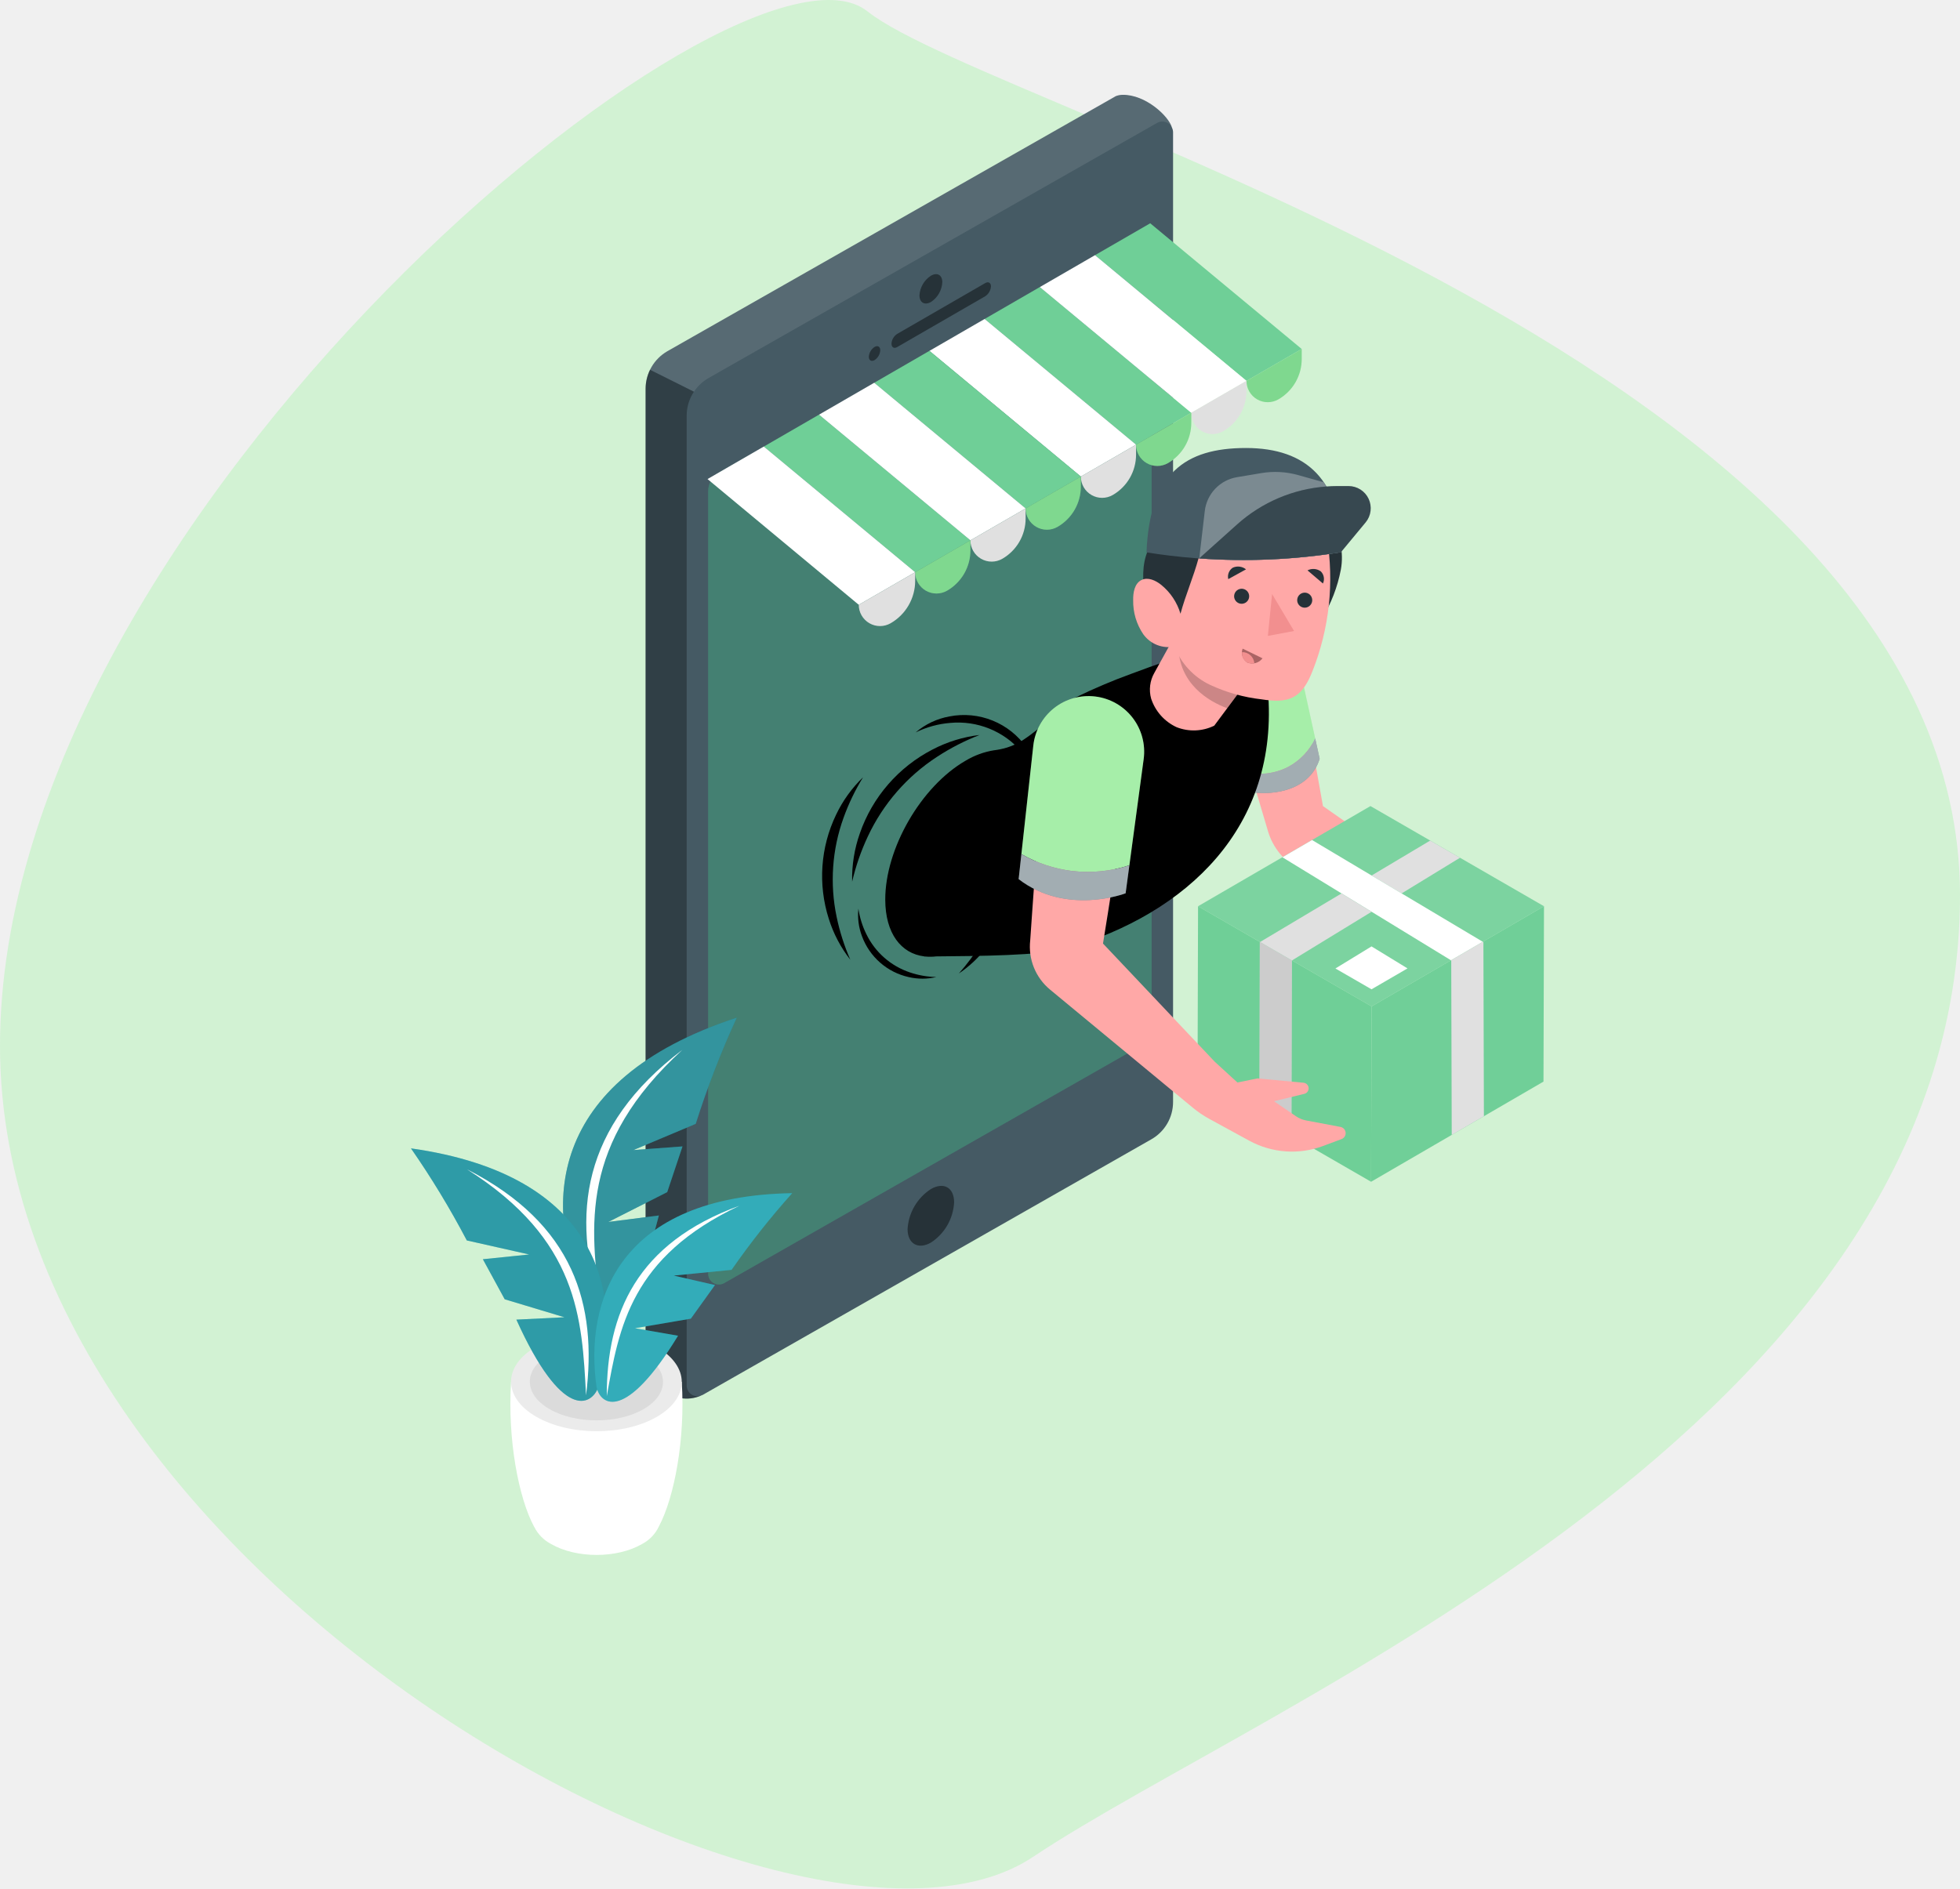
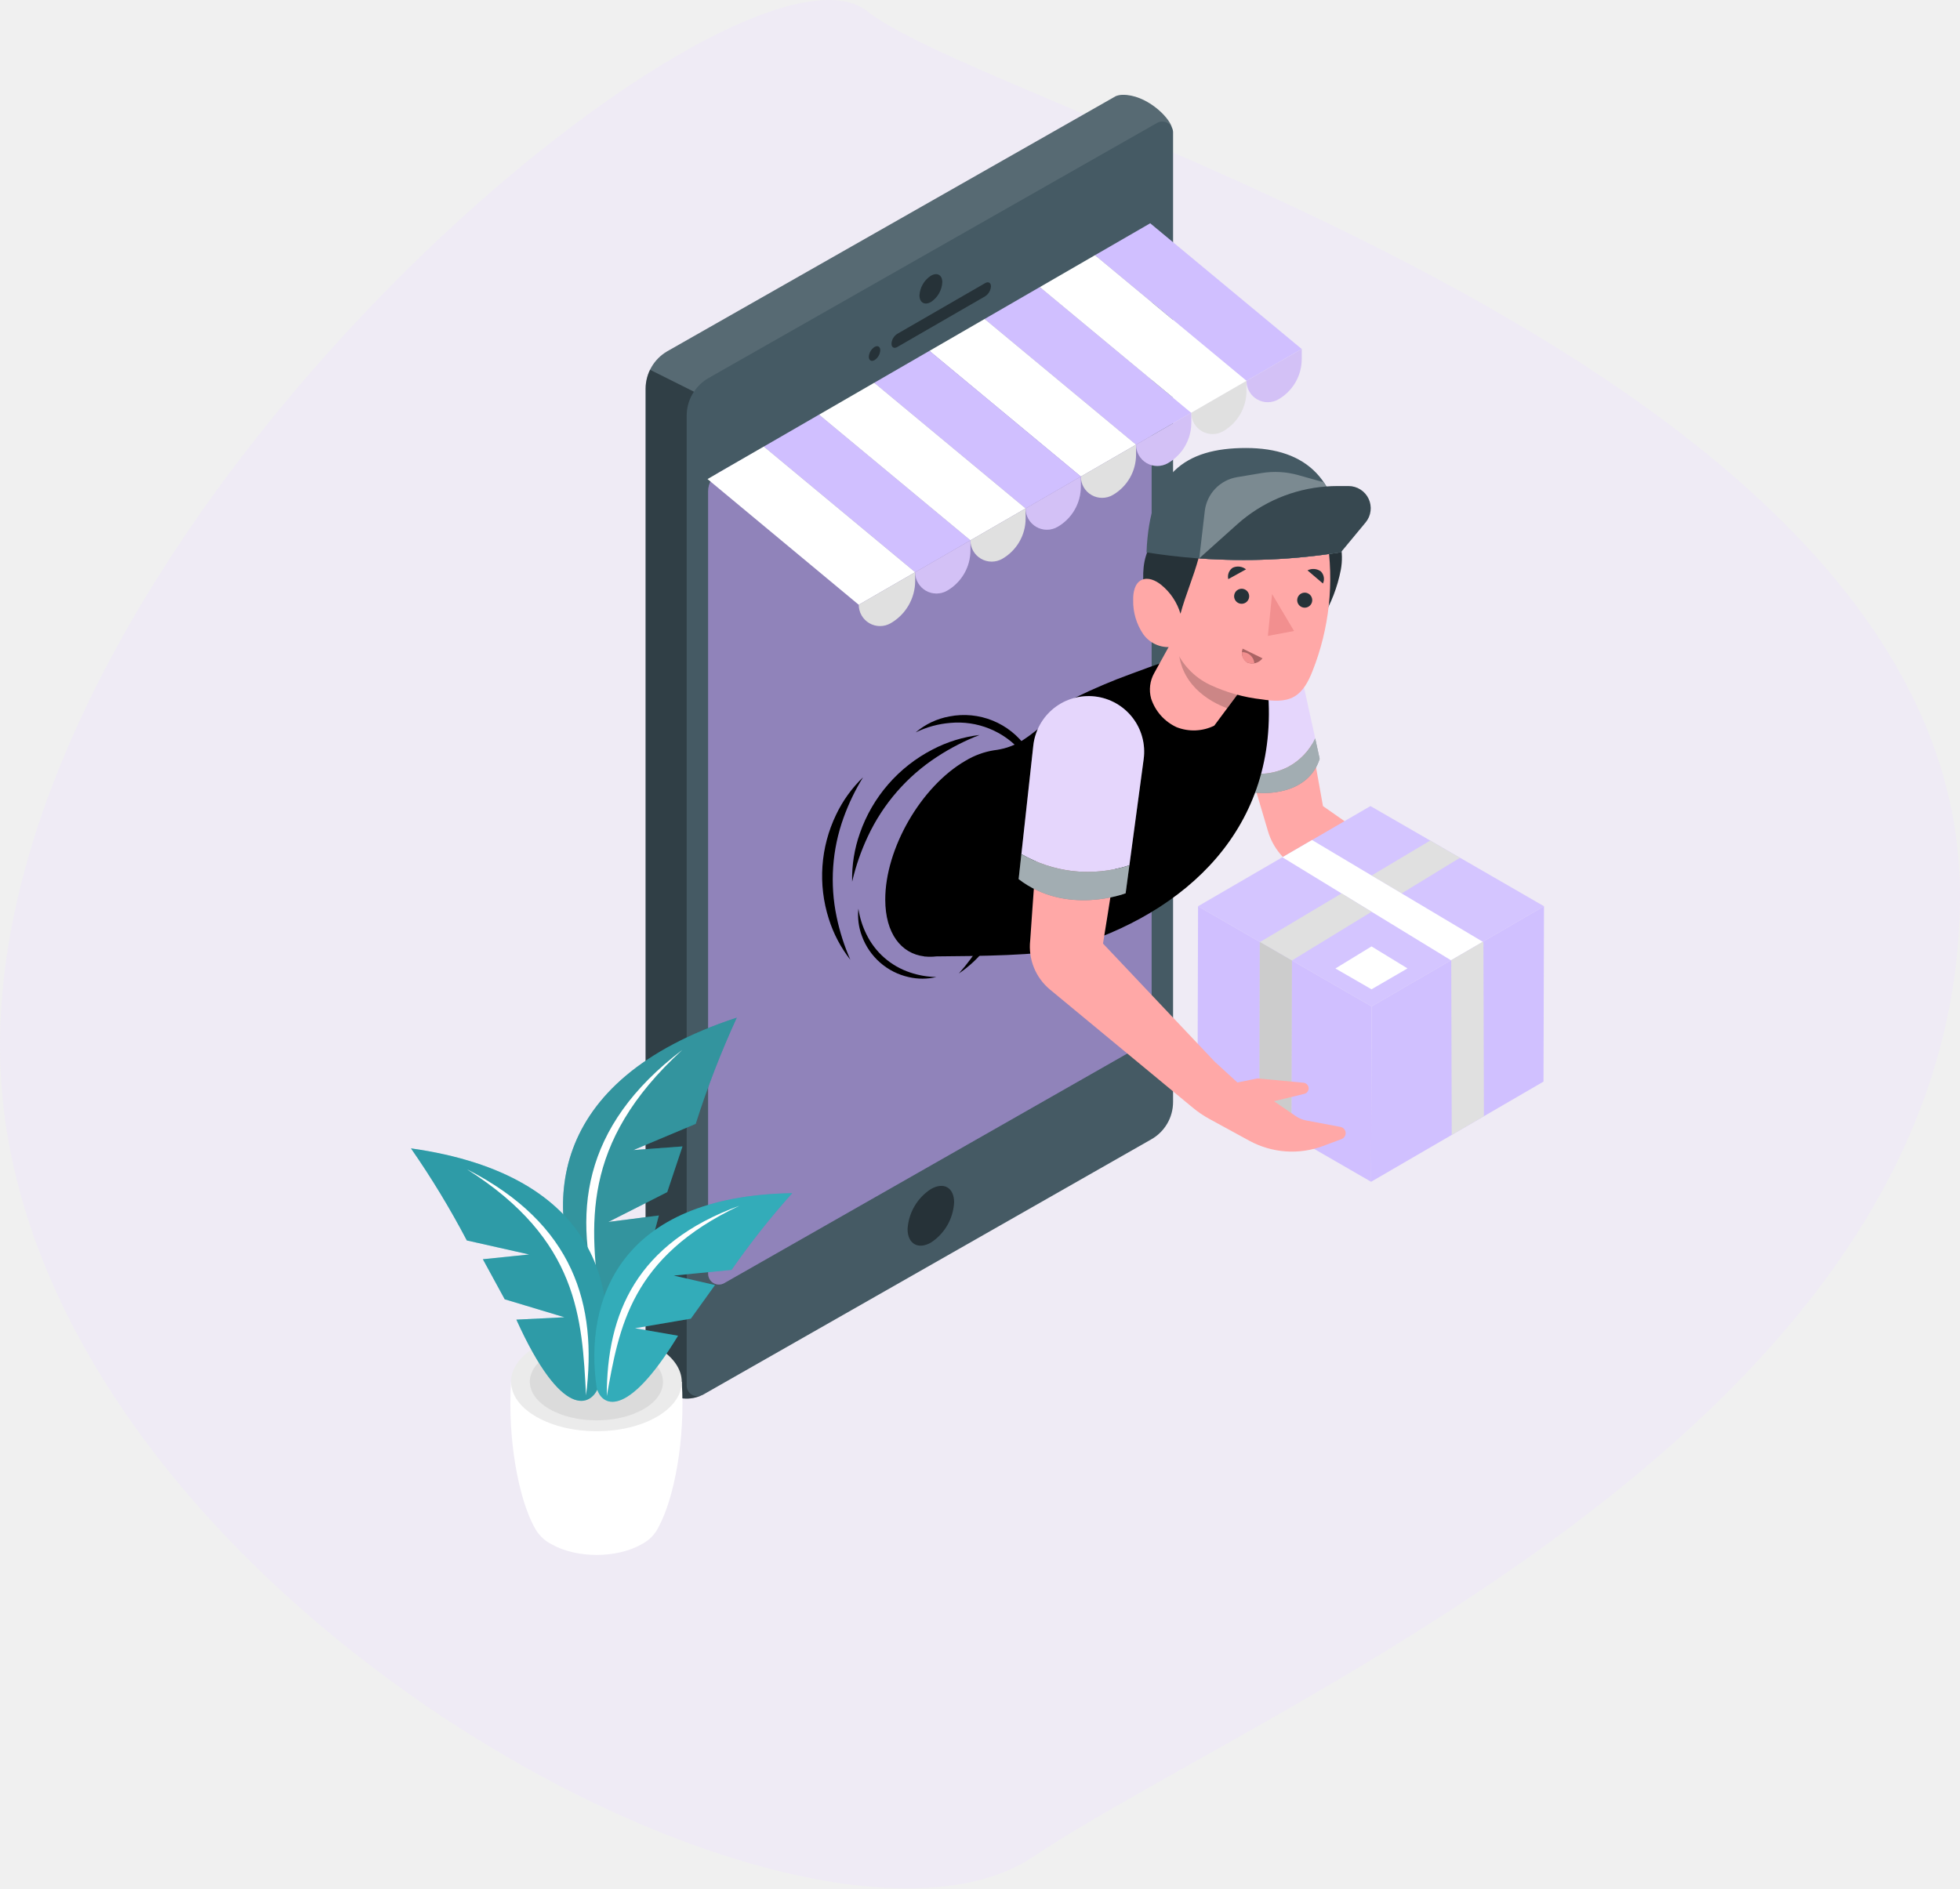
<svg xmlns="http://www.w3.org/2000/svg" width="248" height="239" viewBox="0 0 248 239" fill="none">
-   <path d="M248 113.284C248 180.509 159.933 215.477 130.717 235.006C101.5 254.535 0 199.59 0 132.365C0 65.139 93.5 -11.456 109.75 1.431C126 14.319 248 46.059 248 113.284Z" fill="#D2F2D3" />
+   <path d="M248 113.284C248 180.509 159.933 215.477 130.717 235.006C101.5 254.535 0 199.59 0 132.365C0 65.139 93.5 -11.456 109.75 1.431C126 14.319 248 46.059 248 113.284Z" fill="#efebf5" />
  <path d="M148.282 16.143L148.287 16.14C147.877 14.693 144.938 11.943 142.015 12.001C141.735 12.009 141.459 12.064 141.196 12.162L84.433 44.457C83.604 44.937 82.915 45.624 82.434 46.452C81.953 47.28 81.696 48.219 81.689 49.176V171.962C81.689 175.089 85.295 178.074 88.681 176.638C88.689 176.635 88.695 176.626 88.704 176.623C88.778 176.6 88.851 176.57 88.921 176.535L145.688 144.186C146.521 143.712 147.213 143.025 147.694 142.197C148.176 141.368 148.429 140.427 148.429 139.468V16.735C148.427 16.529 148.376 16.326 148.282 16.143Z" fill="#455A64" />
-   <path d="M89.606 62.155C89.605 61.675 89.732 61.204 89.973 60.79C90.214 60.375 90.561 60.032 90.978 59.795L143.684 29.809C143.89 29.691 144.124 29.63 144.362 29.631C144.599 29.632 144.832 29.696 145.038 29.815C145.243 29.935 145.413 30.106 145.532 30.312C145.65 30.518 145.713 30.751 145.713 30.988V129.999C145.712 130.478 145.585 130.949 145.344 131.363C145.103 131.778 144.758 132.121 144.342 132.359L91.635 162.392C91.428 162.509 91.195 162.571 90.957 162.57C90.719 162.569 90.486 162.505 90.281 162.386C90.075 162.266 89.905 162.095 89.786 161.889C89.668 161.683 89.606 161.45 89.606 161.212V62.155Z" fill="#3C8F7C" />
+   <path d="M89.606 62.155C89.605 61.675 89.732 61.204 89.973 60.79C90.214 60.375 90.561 60.032 90.978 59.795L143.684 29.809C143.89 29.691 144.124 29.63 144.362 29.631C144.599 29.632 144.832 29.696 145.038 29.815C145.243 29.935 145.413 30.106 145.532 30.312C145.65 30.518 145.713 30.751 145.713 30.988V129.999C145.712 130.478 145.585 130.949 145.344 131.363C145.103 131.778 144.758 132.121 144.342 132.359L91.635 162.392C91.428 162.509 91.195 162.571 90.957 162.57C90.719 162.569 90.486 162.505 90.281 162.386C90.075 162.266 89.905 162.095 89.786 161.889C89.668 161.683 89.606 161.45 89.606 161.212V62.155Z" fill="#a594e0" />
  <path opacity="0.2" d="M89.606 62.155C89.605 61.675 89.732 61.204 89.973 60.79C90.214 60.375 90.561 60.032 90.978 59.795L143.684 29.809C143.89 29.691 144.124 29.63 144.362 29.631C144.599 29.632 144.832 29.696 145.038 29.815C145.243 29.935 145.413 30.106 145.532 30.312C145.65 30.518 145.713 30.751 145.713 30.988V129.999C145.712 130.478 145.585 130.949 145.344 131.363C145.103 131.778 144.758 132.121 144.342 132.359L91.635 162.392C91.428 162.509 91.195 162.571 90.957 162.57C90.719 162.569 90.486 162.505 90.281 162.386C90.075 162.266 89.905 162.095 89.786 161.889C89.668 161.683 89.606 161.45 89.606 161.212V62.155Z" fill="black" />
  <path opacity="0.1" d="M89.606 62.155C89.605 61.675 89.732 61.204 89.973 60.79C90.214 60.375 90.561 60.032 90.978 59.795L143.684 29.809C143.89 29.691 144.124 29.63 144.362 29.631C144.599 29.632 144.832 29.696 145.038 29.815C145.243 29.935 145.413 30.106 145.532 30.312C145.65 30.518 145.713 30.751 145.713 30.988V129.999C145.712 130.478 145.585 130.949 145.344 131.363C145.103 131.778 144.758 132.121 144.342 132.359L91.635 162.392C91.428 162.509 91.195 162.571 90.957 162.57C90.719 162.569 90.486 162.505 90.281 162.386C90.075 162.266 89.905 162.095 89.786 161.889C89.668 161.683 89.606 161.45 89.606 161.212V62.155Z" fill="white" />
  <path opacity="0.3" d="M81.686 49.176V171.962C81.686 175.089 85.293 178.074 88.679 176.638C88.688 176.635 88.693 176.626 88.701 176.623C88.498 176.697 88.279 176.721 88.063 176.693C87.848 176.665 87.643 176.585 87.465 176.461C87.287 176.337 87.141 176.171 87.041 175.979C86.94 175.786 86.888 175.572 86.888 175.355V52.57C86.891 51.502 87.21 50.458 87.805 49.571L82.245 46.794C81.88 47.535 81.689 48.35 81.686 49.176Z" fill="black" />
  <path opacity="0.1" d="M142.014 12.001C141.734 12.009 141.457 12.064 141.195 12.162L84.433 44.457C83.487 44.999 82.726 45.815 82.251 46.797L87.81 49.574C88.276 48.865 88.902 48.276 89.638 47.854L146.402 15.558C146.563 15.467 146.74 15.409 146.924 15.39C147.108 15.37 147.294 15.388 147.471 15.443C147.647 15.498 147.811 15.588 147.951 15.709C148.091 15.829 148.205 15.977 148.286 16.143L148.29 16.14C147.875 14.693 144.94 11.943 142.014 12.001Z" fill="white" />
  <path d="M124.655 35.831C125.054 35.601 125.384 35.779 125.385 36.237C125.371 36.489 125.298 36.734 125.172 36.952C125.046 37.17 124.871 37.356 124.66 37.494L113.523 43.924C113.124 44.154 112.803 43.961 112.801 43.503C112.813 43.254 112.885 43.011 113.01 42.796C113.135 42.58 113.309 42.397 113.518 42.261L124.655 35.831Z" fill="#263238" />
  <path d="M110.658 43.912C111.057 43.682 111.379 43.865 111.38 44.322C111.368 44.572 111.296 44.816 111.172 45.033C111.047 45.251 110.873 45.436 110.663 45.573C110.264 45.804 109.934 45.615 109.933 45.157C109.947 44.907 110.021 44.664 110.147 44.448C110.273 44.232 110.448 44.048 110.658 43.912Z" fill="#263238" />
  <path d="M117.789 34.896C118.586 34.436 119.229 34.802 119.231 35.715C119.206 36.215 119.063 36.702 118.814 37.137C118.566 37.572 118.217 37.941 117.799 38.216C117.002 38.676 116.342 38.3 116.34 37.384C116.369 36.885 116.515 36.399 116.767 35.967C117.019 35.534 117.369 35.167 117.789 34.896Z" fill="#263238" />
  <path d="M117.788 150.488C119.41 149.551 120.719 150.297 120.725 152.161C120.673 153.179 120.382 154.171 119.875 155.056C119.368 155.94 118.659 156.693 117.807 157.252C116.185 158.189 114.84 157.423 114.835 155.559C114.894 154.541 115.192 153.551 115.705 152.67C116.218 151.789 116.932 151.041 117.788 150.488Z" fill="#263238" />
-   <path d="M145.538 28.258L164.706 44.169L157.72 48.206L138.554 32.294L145.538 28.258Z" fill="#6FCF97" />
-   <path d="M131.569 36.331L150.732 52.24L143.745 56.278L124.584 40.369L131.569 36.331Z" fill="#6FCF97" />
+   <path d="M145.538 28.258L164.706 44.169L157.72 48.206L138.554 32.294L145.538 28.258Z" fill="#D0BFFF" />
+   <path d="M131.569 36.331L150.732 52.24L143.745 56.278L124.584 40.369L131.569 36.331Z" fill="#D0BFFF" />
  <path d="M124.586 40.367L143.747 56.275L136.761 60.313L117.602 44.406L124.586 40.367Z" fill="white" />
  <path d="M138.553 32.294L157.718 48.204L150.732 52.242L131.568 36.333L138.553 32.294Z" fill="white" />
-   <path d="M103.631 52.478L122.786 68.382L115.8 72.42L96.647 56.517L103.631 52.478Z" fill="#6FCF97" />
-   <path d="M117.601 44.404L136.76 60.311L129.773 64.349L110.616 48.443L117.601 44.404Z" fill="#6FCF97" />
+   <path d="M103.631 52.478L122.786 68.382L115.8 72.42L96.647 56.517L103.631 52.478Z" fill="#D0BFFF" />
+   <path d="M117.601 44.404L136.76 60.311L129.773 64.349L110.616 48.443L117.601 44.404Z" fill="#D0BFFF" />
  <path d="M89.523 60.63L96.644 56.514L115.797 72.418L108.658 76.541L89.523 60.63Z" fill="white" />
  <path d="M110.616 48.441L129.773 64.347L122.787 68.384L103.632 52.479L110.616 48.441Z" fill="white" />
-   <path d="M164.706 44.169L157.72 48.206C157.719 48.68 157.843 49.145 158.08 49.554C158.316 49.964 158.656 50.305 159.066 50.541C159.476 50.778 159.941 50.902 160.414 50.902C160.887 50.901 161.352 50.776 161.761 50.539C162.656 50.022 163.4 49.278 163.917 48.382C164.434 47.487 164.706 46.471 164.706 45.437V44.169Z" fill="#90EA93" />
+   <path d="M164.706 44.169L157.72 48.206C157.719 48.68 157.843 49.145 158.08 49.554C158.316 49.964 158.656 50.305 159.066 50.541C159.476 50.778 159.941 50.902 160.414 50.902C160.887 50.901 161.352 50.776 161.761 50.539C162.656 50.022 163.4 49.278 163.917 48.382C164.434 47.487 164.706 46.471 164.706 45.437V44.169Z" fill="#DFCCFB" />
  <path d="M157.72 48.204L150.733 52.242C150.733 52.715 150.857 53.18 151.093 53.59C151.329 54 151.67 54.34 152.079 54.577C152.489 54.813 152.954 54.938 153.427 54.938C153.9 54.937 154.365 54.812 154.775 54.575C155.67 54.058 156.414 53.314 156.931 52.418C157.448 51.522 157.72 50.506 157.72 49.472V48.204Z" fill="#E0E0E0" />
-   <path d="M150.733 52.239L143.746 56.277C143.745 56.75 143.87 57.215 144.106 57.625C144.342 58.035 144.683 58.376 145.092 58.612C145.502 58.849 145.967 58.973 146.44 58.973C146.914 58.972 147.378 58.847 147.788 58.61C148.683 58.092 149.427 57.349 149.944 56.453C150.461 55.557 150.733 54.542 150.733 53.508V52.239Z" fill="#90EA93" />
+   <path d="M150.733 52.239L143.746 56.277C143.745 56.75 143.87 57.215 144.106 57.625C144.342 58.035 144.683 58.376 145.092 58.612C145.502 58.849 145.967 58.973 146.44 58.973C146.914 58.972 147.378 58.847 147.788 58.61C148.683 58.092 149.427 57.349 149.944 56.453C150.461 55.557 150.733 54.542 150.733 53.508V52.239Z" fill="#DFCCFB" />
  <path d="M143.746 56.275L136.76 60.313C136.759 60.786 136.883 61.251 137.119 61.661C137.356 62.071 137.696 62.412 138.106 62.648C138.515 62.885 138.98 63.009 139.454 63.009C139.927 63.008 140.392 62.883 140.801 62.646C141.696 62.129 142.44 61.385 142.957 60.489C143.474 59.594 143.746 58.578 143.746 57.544V56.275Z" fill="#E0E0E0" />
-   <path d="M136.76 60.311L129.773 64.348C129.773 64.821 129.898 65.286 130.134 65.695C130.371 66.105 130.711 66.445 131.121 66.681C131.53 66.918 131.995 67.042 132.468 67.041C132.941 67.041 133.405 66.916 133.815 66.678C134.71 66.161 135.454 65.418 135.971 64.522C136.488 63.626 136.76 62.611 136.76 61.577V60.311Z" fill="#90EA93" />
+   <path d="M136.76 60.311L129.773 64.348C129.773 64.821 129.898 65.286 130.134 65.695C130.371 66.105 130.711 66.445 131.121 66.681C131.53 66.918 131.995 67.042 132.468 67.041C132.941 67.041 133.405 66.916 133.815 66.678C134.71 66.161 135.454 65.418 135.971 64.522C136.488 63.626 136.76 62.611 136.76 61.577V60.311Z" fill="#DFCCFB" />
  <path d="M129.773 64.347L122.787 68.384C122.786 68.858 122.91 69.323 123.147 69.733C123.383 70.142 123.723 70.483 124.133 70.719C124.543 70.956 125.008 71.08 125.481 71.08C125.954 71.08 126.419 70.955 126.828 70.717C127.724 70.2 128.467 69.456 128.984 68.561C129.501 67.665 129.773 66.649 129.773 65.615V64.347Z" fill="#E0E0E0" />
-   <path d="M122.788 68.382L115.801 72.42C115.8 72.893 115.924 73.358 116.161 73.768C116.397 74.178 116.737 74.518 117.147 74.755C117.557 74.991 118.022 75.116 118.495 75.115C118.968 75.115 119.433 74.989 119.843 74.752C120.738 74.235 121.481 73.491 121.998 72.596C122.515 71.7 122.788 70.684 122.788 69.65V68.382Z" fill="#90EA93" />
-   <path opacity="0.2" d="M164.706 44.169L157.72 48.206C157.719 48.68 157.843 49.145 158.08 49.554C158.316 49.964 158.656 50.305 159.066 50.541C159.476 50.778 159.941 50.902 160.414 50.902C160.887 50.901 161.352 50.776 161.761 50.539C162.656 50.022 163.4 49.278 163.917 48.382C164.434 47.487 164.706 46.471 164.706 45.437V44.169Z" fill="#3C8F7C" />
-   <path opacity="0.2" d="M150.733 52.239L143.746 56.277C143.745 56.75 143.87 57.215 144.106 57.625C144.342 58.035 144.683 58.376 145.092 58.612C145.502 58.849 145.967 58.973 146.44 58.973C146.914 58.972 147.378 58.847 147.788 58.61C148.683 58.092 149.427 57.349 149.944 56.453C150.461 55.557 150.733 54.542 150.733 53.508V52.239Z" fill="#3C8F7C" />
-   <path opacity="0.2" d="M136.76 60.311L129.773 64.348C129.773 64.821 129.898 65.286 130.134 65.695C130.371 66.105 130.711 66.445 131.121 66.681C131.53 66.918 131.995 67.042 132.468 67.041C132.941 67.041 133.405 66.916 133.815 66.678C134.71 66.161 135.454 65.418 135.971 64.522C136.488 63.626 136.76 62.611 136.76 61.577V60.311Z" fill="#3C8F7C" />
-   <path opacity="0.2" d="M122.788 68.382L115.801 72.42C115.8 72.893 115.924 73.358 116.161 73.768C116.397 74.178 116.737 74.518 117.147 74.755C117.557 74.991 118.022 75.116 118.495 75.115C118.968 75.115 119.433 74.989 119.843 74.752C120.738 74.235 121.481 73.491 121.998 72.596C122.515 71.7 122.788 70.684 122.788 69.65V68.382Z" fill="#3C8F7C" />
+   <path d="M122.788 68.382L115.801 72.42C115.8 72.893 115.924 73.358 116.161 73.768C116.397 74.178 116.737 74.518 117.147 74.755C117.557 74.991 118.022 75.116 118.495 75.115C118.968 75.115 119.433 74.989 119.843 74.752C120.738 74.235 121.481 73.491 121.998 72.596C122.515 71.7 122.788 70.684 122.788 69.65V68.382Z" fill="#DFCCFB" />
+   <path opacity="0.2" d="M164.706 44.169L157.72 48.206C157.719 48.68 157.843 49.145 158.08 49.554C158.316 49.964 158.656 50.305 159.066 50.541C159.476 50.778 159.941 50.902 160.414 50.902C160.887 50.901 161.352 50.776 161.761 50.539C162.656 50.022 163.4 49.278 163.917 48.382C164.434 47.487 164.706 46.471 164.706 45.437V44.169Z" fill="#a594e0" />
+   <path opacity="0.2" d="M150.733 52.239L143.746 56.277C143.745 56.75 143.87 57.215 144.106 57.625C144.342 58.035 144.683 58.376 145.092 58.612C145.502 58.849 145.967 58.973 146.44 58.973C146.914 58.972 147.378 58.847 147.788 58.61C148.683 58.092 149.427 57.349 149.944 56.453C150.461 55.557 150.733 54.542 150.733 53.508V52.239Z" fill="#a594e0" />
+   <path opacity="0.2" d="M136.76 60.311L129.773 64.348C129.773 64.821 129.898 65.286 130.134 65.695C130.371 66.105 130.711 66.445 131.121 66.681C131.53 66.918 131.995 67.042 132.468 67.041C132.941 67.041 133.405 66.916 133.815 66.678C134.71 66.161 135.454 65.418 135.971 64.522C136.488 63.626 136.76 62.611 136.76 61.577V60.311Z" fill="#a594e0" />
+   <path opacity="0.2" d="M122.788 68.382L115.801 72.42C115.8 72.893 115.924 73.358 116.161 73.768C116.397 74.178 116.737 74.518 117.147 74.755C117.557 74.991 118.022 75.116 118.495 75.115C118.968 75.115 119.433 74.989 119.843 74.752C120.738 74.235 121.481 73.491 121.998 72.596C122.515 71.7 122.788 70.684 122.788 69.65V68.382Z" fill="#a594e0" />
  <path d="M115.798 72.418L108.659 76.541C108.658 77.014 108.783 77.479 109.019 77.889C109.255 78.299 109.595 78.639 110.005 78.876C110.415 79.113 110.88 79.237 111.353 79.237C111.826 79.236 112.291 79.111 112.7 78.874C113.642 78.33 114.424 77.548 114.967 76.606C115.511 75.664 115.797 74.596 115.797 73.509L115.798 72.418Z" fill="#E0E0E0" />
  <path d="M123.944 93.019C121.871 93.265 119.861 93.885 118.01 94.85C113.693 97.071 110.395 100.867 108.802 105.454C108.106 107.421 107.774 109.499 107.821 111.585C108.281 109.614 108.946 107.696 109.806 105.864C111.726 101.754 114.757 98.263 118.557 95.787C120.251 94.678 122.057 93.751 123.944 93.019Z" fill="black" />
  <path d="M118.478 123.652C117.342 123.633 116.215 123.437 115.14 123.071C113.944 122.673 112.84 122.04 111.893 121.209C110.945 120.379 110.174 119.367 109.624 118.233C109.12 117.214 108.779 116.123 108.612 114.999C108.49 116.177 108.644 117.367 109.062 118.475C109.533 119.765 110.322 120.916 111.355 121.822C112.387 122.728 113.631 123.36 114.972 123.659C116.126 123.93 117.326 123.927 118.478 123.652Z" fill="black" />
  <path d="M127.55 104.832C127.665 106.398 127.641 107.972 127.48 109.535C127.114 113.04 125.969 116.419 124.129 119.424C123.307 120.763 122.369 122.027 121.325 123.201C122.665 122.301 123.846 121.185 124.822 119.9C127.087 116.935 128.316 113.308 128.319 109.576C128.326 107.963 128.066 106.36 127.55 104.832Z" fill="black" />
  <path d="M109.202 98.372C107.788 99.733 106.632 101.339 105.79 103.112C103.809 107.226 103.48 111.944 104.87 116.294C105.458 118.167 106.379 119.919 107.591 121.464C106.826 119.719 106.245 117.9 105.858 116.035C104.981 111.858 105.284 107.52 106.732 103.505C107.375 101.713 108.203 99.993 109.202 98.372Z" fill="black" />
  <path d="M131.556 99.061C131.407 97.463 130.834 95.933 129.898 94.63C128.83 93.094 127.338 91.902 125.605 91.199C123.872 90.496 121.971 90.312 120.135 90.671C118.555 90.954 117.08 91.653 115.859 92.695C117.232 92.02 118.721 91.611 120.246 91.49C121.929 91.334 123.626 91.584 125.192 92.219C126.759 92.854 128.151 93.856 129.25 95.141C130.259 96.29 131.041 97.62 131.556 99.061Z" fill="black" />
  <path d="M156.653 80.74C158.507 80.552 160.364 81.07 161.852 82.193C163.34 83.316 164.349 84.959 164.676 86.794L167.395 102.018L184.424 113.924L180.62 118.552L164.42 110.045C163.466 109.544 162.623 108.857 161.94 108.025C161.256 107.193 160.746 106.232 160.44 105.2L155.221 87.593L156.653 80.74Z" fill="#FFA8A7" />
-   <path d="M162.973 97.07C164.479 96.269 165.685 95.003 166.412 93.46L164.883 86.484C164.494 84.712 163.468 83.144 161.999 82.081C160.529 81.017 158.72 80.53 156.915 80.714L156.653 80.74L155.218 87.593L157.482 97.703C159.329 98.159 161.278 97.934 162.973 97.07Z" fill="#90EA93" />
+   <path d="M162.973 97.07C164.479 96.269 165.685 95.003 166.412 93.46L164.883 86.484C164.494 84.712 163.468 83.144 161.999 82.081C160.529 81.017 158.72 80.53 156.915 80.714L156.653 80.74L155.218 87.593L157.482 97.703C159.329 98.159 161.278 97.934 162.973 97.07Z" fill="#DFCCFB" />
  <path d="M162.973 97.07C161.278 97.934 159.329 98.159 157.482 97.703L158.04 100.194C160.157 100.662 165.566 100.507 166.977 96.039L166.412 93.46C165.685 95.003 164.479 96.269 162.973 97.07Z" fill="#455A64" />
  <path opacity="0.2" d="M162.973 97.07C164.479 96.269 165.685 95.003 166.412 93.46L164.883 86.484C164.494 84.712 163.468 83.144 161.999 82.081C160.529 81.017 158.72 80.53 156.915 80.714L156.653 80.74L155.218 87.593L157.482 97.703C159.329 98.159 161.278 97.934 162.973 97.07Z" fill="white" />
  <path opacity="0.5" d="M162.973 97.07C161.278 97.934 159.329 98.159 157.482 97.703L158.04 100.194C160.157 100.662 165.566 100.507 166.977 96.039L166.412 93.46C165.685 95.003 164.479 96.269 162.973 97.07Z" fill="white" />
  <path d="M160.422 87.269C160.422 87.269 159.746 82.093 156.653 80.74C156.653 80.74 149.261 82.956 143.124 85.284C140.701 86.164 138.327 87.174 136.012 88.309C134.617 89.518 130.623 93.104 128.744 94.072C127.826 94.53 126.837 94.827 125.818 94.95H125.805C124.52 95.153 123.285 95.604 122.171 96.277C116.54 99.528 111.994 107.406 112.012 113.874C112.023 118.113 114.001 120.68 116.944 121.04V121.056H117.065C117.53 121.102 117.999 121.098 118.463 121.041C123.582 120.996 131.793 120.956 135.023 120.032C150.099 115.623 161.943 104.737 160.422 87.269Z" fill="black" />
  <path d="M146.067 85.145L148.278 81.142L157.15 87.124L153.639 91.841C152.902 92.202 152.098 92.406 151.278 92.439C150.458 92.472 149.64 92.333 148.876 92.033C148.121 91.685 147.446 91.185 146.892 90.565C146.338 89.944 145.918 89.217 145.657 88.427C145.504 87.881 145.461 87.309 145.531 86.745C145.601 86.181 145.783 85.637 146.067 85.145Z" fill="#FFA8A7" />
  <path opacity="0.2" d="M149.109 81.703C149.109 86.52 152.942 88.783 155.283 89.635L157.151 87.124L149.109 81.703Z" fill="black" />
  <path d="M145.099 76.89C144.769 74.964 144.439 72.986 144.814 71.068C145.188 69.15 146.426 67.274 148.298 66.714C148.685 65.894 149.236 65.162 149.918 64.565C150.6 63.968 151.398 63.518 152.262 63.243C153.956 62.782 155.708 62.57 157.463 62.613C159.4 62.495 161.345 62.604 163.257 62.936C165.183 63.277 166.934 64.269 168.217 65.745C168.876 66.652 169.343 67.683 169.59 68.775C169.838 69.868 169.86 71 169.657 72.101C169.235 74.302 168.421 76.409 167.253 78.321C163.529 78.587 159.737 79.01 156.013 79.277C154.117 79.472 152.207 79.489 150.308 79.326C148.381 79.009 146.578 78.166 145.099 76.89Z" fill="#263238" />
  <path d="M167.885 67.966C168.838 73.693 168.207 79.572 166.059 84.966C165.56 86.212 164.915 87.501 163.75 88.167C162.529 88.864 161.017 88.718 159.626 88.508C157.371 88.254 155.172 87.635 153.114 86.677C151.043 85.698 149.429 83.958 148.609 81.82C147.871 81.97 147.107 81.904 146.406 81.629C145.706 81.354 145.1 80.883 144.662 80.272C143.798 79.002 143.351 77.496 143.382 75.96C143.361 74.985 143.561 73.833 144.436 73.404C145.25 73.005 146.229 73.453 146.934 74.024C148.095 74.968 148.942 76.241 149.367 77.675C150.011 75.299 151.015 73.006 151.66 70.63C151.913 69.693 152.227 68.677 153.042 68.155C154.037 67.516 155.34 67.883 156.489 68.168C160.243 69.073 164.165 69.003 167.885 67.966Z" fill="#FFA8A7" />
  <path d="M160.958 75.18L163.737 79.858L160.424 80.48L160.958 75.18Z" fill="#F28F8F" />
  <path d="M157.23 82.093L159.746 83.316C159.53 83.602 159.227 83.81 158.882 83.908C158.538 84.006 158.171 83.989 157.837 83.859C157.549 83.679 157.331 83.405 157.22 83.083C157.11 82.762 157.113 82.412 157.23 82.093Z" fill="#F28F8F" />
  <path opacity="0.3" d="M157.23 82.093L159.746 83.316C159.53 83.602 159.227 83.81 158.882 83.908C158.538 84.006 158.171 83.989 157.837 83.859C157.549 83.679 157.331 83.405 157.22 83.083C157.11 82.762 157.113 82.412 157.23 82.093Z" fill="black" />
  <path d="M158.713 83.941C158.419 84 158.115 83.972 157.838 83.859C157.607 83.729 157.42 83.533 157.3 83.297C157.18 83.061 157.133 82.794 157.165 82.531C157.554 82.525 157.931 82.667 158.218 82.929C158.506 83.191 158.683 83.553 158.713 83.941Z" fill="#F28F8F" />
  <path d="M156.159 75.367C156.14 75.554 156.177 75.742 156.266 75.909C156.354 76.075 156.49 76.211 156.655 76.3C156.821 76.389 157.01 76.427 157.197 76.409C157.384 76.391 157.562 76.318 157.708 76.199C157.853 76.08 157.961 75.92 158.016 75.74C158.071 75.56 158.071 75.368 158.017 75.188C157.963 75.007 157.856 74.847 157.711 74.728C157.566 74.608 157.388 74.534 157.201 74.515C157.077 74.503 156.951 74.515 156.832 74.551C156.712 74.587 156.601 74.646 156.504 74.725C156.407 74.804 156.327 74.901 156.268 75.011C156.208 75.122 156.172 75.242 156.159 75.367Z" fill="#263238" />
  <path d="M164.14 75.861C164.121 76.048 164.158 76.237 164.246 76.403C164.335 76.569 164.47 76.705 164.636 76.794C164.802 76.883 164.99 76.921 165.177 76.903C165.365 76.885 165.542 76.812 165.688 76.693C165.834 76.574 165.941 76.415 165.996 76.234C166.051 76.055 166.052 75.862 165.997 75.682C165.943 75.502 165.837 75.342 165.692 75.222C165.546 75.103 165.369 75.028 165.182 75.01C165.057 74.997 164.932 75.009 164.812 75.045C164.692 75.081 164.581 75.14 164.484 75.219C164.387 75.299 164.307 75.396 164.248 75.506C164.189 75.616 164.152 75.737 164.14 75.861Z" fill="#263238" />
  <path d="M165.439 72.186L167.392 73.849C167.51 73.598 167.548 73.317 167.501 73.044C167.455 72.772 167.326 72.519 167.132 72.322C166.891 72.144 166.604 72.036 166.305 72.012C166.006 71.988 165.706 72.049 165.439 72.186Z" fill="#263238" />
  <path d="M157.659 72.056L155.413 73.296C155.348 73.027 155.367 72.745 155.467 72.486C155.567 72.228 155.744 72.007 155.973 71.852C156.245 71.725 156.547 71.677 156.845 71.713C157.143 71.75 157.425 71.868 157.659 72.056Z" fill="#263238" />
  <path d="M169.664 69.893C161.519 71.2 153.217 71.207 145.07 69.911C145.453 59.953 149.927 56.699 157.651 56.699C165.376 56.699 169.722 60.8 169.664 69.893Z" fill="#455A64" />
  <path d="M169.664 69.893C169.688 66.079 168.929 63.155 167.479 61.032L164.252 60.125C162.737 59.7 161.147 59.615 159.595 59.875L156.512 60.393C155.462 60.569 154.498 61.081 153.765 61.852C153.031 62.623 152.567 63.611 152.443 64.668L151.741 70.671C157.725 71.102 163.739 70.841 169.664 69.893Z" fill="#455A64" />
  <path opacity="0.29" d="M169.664 69.893C169.688 66.079 168.929 63.155 167.479 61.032L164.252 60.125C162.737 59.7 161.147 59.615 159.595 59.875L156.512 60.393C155.462 60.569 154.498 61.081 153.765 61.852C153.031 62.623 152.567 63.611 152.443 64.668L151.741 70.671C157.725 71.102 163.739 70.841 169.664 69.893Z" fill="white" />
  <path d="M170.63 61.516H169.202C168.741 61.516 168.282 61.537 167.825 61.571C163.638 61.874 159.67 63.558 156.544 66.36L151.734 70.673C157.72 71.104 163.735 70.842 169.661 69.893L172.792 66.116C173.132 65.706 173.348 65.207 173.415 64.678C173.482 64.149 173.397 63.612 173.171 63.13C172.944 62.648 172.585 62.239 172.135 61.954C171.685 61.668 171.163 61.516 170.63 61.516Z" fill="#455A64" />
  <path opacity="0.2" d="M170.63 61.516H169.202C168.741 61.516 168.282 61.537 167.825 61.571C163.638 61.874 159.67 63.558 156.544 66.36L151.734 70.673C157.72 71.104 163.735 70.842 169.661 69.893L172.792 66.116C173.132 65.706 173.348 65.207 173.415 64.678C173.482 64.149 173.397 63.612 173.171 63.13C172.944 62.648 172.585 62.239 172.135 61.954C171.685 61.668 171.163 61.516 170.63 61.516Z" fill="black" />
-   <path d="M195.363 114.695L173.548 127.372L151.591 114.695L173.405 102.018L195.363 114.695Z" fill="#6FCF97" />
+   <path d="M195.363 114.695L173.548 127.372L151.591 114.695L173.405 102.018L195.363 114.695Z" fill="#D0BFFF" />
  <g opacity="0.3">
    <path opacity="0.3" d="M195.363 114.695L173.548 127.372L151.591 114.695L173.405 102.018L195.363 114.695Z" fill="white" />
  </g>
-   <path d="M195.362 114.695L195.299 136.887L173.484 149.564L173.547 127.373L195.362 114.695Z" fill="#6FCF97" />
+   <path d="M195.362 114.695L195.299 136.887L173.484 149.564L173.547 127.373L195.362 114.695Z" fill="#D0BFFF" />
  <g opacity="0.1">
    <path opacity="0.1" d="M195.362 114.695L195.299 136.887L173.484 149.564L173.547 127.373L195.362 114.695Z" fill="white" />
  </g>
-   <path d="M173.547 127.372L173.485 149.564L151.527 136.887L151.591 114.695L173.547 127.372Z" fill="#6FCF97" />
+   <path d="M173.547 127.372L173.485 149.564L151.527 136.887L151.591 114.695L173.547 127.372Z" fill="#D0BFFF" />
  <path d="M177.349 113.071L184.732 108.557L180.963 106.382L173.548 110.804L177.349 113.071Z" fill="#E0E0E0" />
  <path d="M177.35 113.071L173.546 110.804L166.014 106.312L162.262 108.495L169.747 113.071L173.551 115.394L183.595 121.535L187.621 119.194L177.35 113.071Z" fill="white" />
  <path d="M169.747 113.071L159.433 119.222L163.47 121.555L173.546 115.394L169.747 113.071Z" fill="#E0E0E0" />
  <path d="M187.619 119.195L183.593 121.536L183.625 121.555L183.688 143.636L187.759 141.27L187.696 119.241L187.619 119.195Z" fill="#E0E0E0" />
  <path d="M163.472 121.555L159.434 119.223L159.403 119.241L159.341 141.396L163.412 143.747L163.474 121.555H163.472Z" fill="white" />
  <path opacity="0.2" d="M163.472 121.555L159.434 119.223L159.403 119.241L159.341 141.396L163.412 143.747L163.474 121.555H163.472Z" fill="black" />
  <path d="M173.539 119.777L168.972 122.57L173.539 125.207L178.092 122.561L173.539 119.777Z" fill="white" />
  <path d="M130.353 119.01C130.353 119.01 132.054 94.225 132.409 92.696C133.775 86.802 142.321 87.222 143.132 93.218C143.464 95.663 139.563 119.415 139.563 119.415L153.702 134.372L156.569 137L159.117 136.482L164.936 137.032C165.087 137.046 165.231 137.109 165.344 137.21C165.458 137.312 165.536 137.447 165.567 137.596C165.605 137.777 165.571 137.966 165.473 138.122C165.375 138.279 165.22 138.391 165.04 138.436L161.201 139.372L163.971 141.268C164.361 141.534 164.8 141.717 165.263 141.804L169.614 142.624C169.805 142.66 169.978 142.765 170.098 142.919C170.217 143.073 170.277 143.266 170.265 143.461C170.255 143.616 170.201 143.764 170.109 143.889C170.017 144.014 169.89 144.109 169.745 144.163L167.41 145.036C165.898 145.601 164.282 145.834 162.671 145.719C161.061 145.604 159.494 145.144 158.077 144.371L153.009 141.604C152.275 141.203 151.581 140.733 150.937 140.199L132.874 125.254C131.966 124.506 131.261 123.543 130.82 122.452C130.38 121.362 130.22 120.179 130.353 119.01Z" fill="#FFA8A7" />
-   <path d="M142.902 109.513L144.71 96.07C144.834 95.148 144.774 94.209 144.532 93.31C144.291 92.411 143.874 91.568 143.304 90.832C142.735 90.095 142.025 89.478 141.216 89.018C140.407 88.558 139.514 88.262 138.59 88.15C137.666 88.037 136.728 88.108 135.832 88.361C134.936 88.613 134.098 89.04 133.368 89.618C132.639 90.197 132.031 90.914 131.58 91.729C131.13 92.544 130.845 93.44 130.744 94.365L129.236 108.099C131.287 109.281 133.564 110.018 135.919 110.262C138.273 110.506 140.653 110.25 142.902 109.513Z" fill="#90EA93" />
+   <path d="M142.902 109.513L144.71 96.07C144.834 95.148 144.774 94.209 144.532 93.31C144.291 92.411 143.874 91.568 143.304 90.832C142.735 90.095 142.025 89.478 141.216 89.018C140.407 88.558 139.514 88.262 138.59 88.15C137.666 88.037 136.728 88.108 135.832 88.361C134.936 88.613 134.098 89.04 133.368 89.618C132.639 90.197 132.031 90.914 131.58 91.729C131.13 92.544 130.845 93.44 130.744 94.365L129.236 108.099C131.287 109.281 133.564 110.018 135.919 110.262C138.273 110.506 140.653 110.25 142.902 109.513Z" fill="#DFCCFB" />
  <path opacity="0.2" d="M142.902 109.513L144.71 96.07C144.834 95.148 144.774 94.209 144.532 93.31C144.291 92.411 143.874 91.568 143.304 90.832C142.735 90.095 142.025 89.478 141.216 89.018C140.407 88.558 139.514 88.262 138.59 88.15C137.666 88.037 136.728 88.108 135.832 88.361C134.936 88.613 134.098 89.04 133.368 89.618C132.639 90.197 132.031 90.914 131.58 91.729C131.13 92.544 130.845 93.44 130.744 94.365L129.236 108.099C131.287 109.281 133.564 110.018 135.919 110.262C138.273 110.506 140.653 110.25 142.902 109.513Z" fill="white" />
  <path d="M135.642 110.23C133.386 109.953 131.208 109.228 129.236 108.098L128.889 111.264C134.967 115.934 142.426 113.055 142.426 113.055L142.902 109.512C140.562 110.272 138.085 110.517 135.642 110.23Z" fill="#455A64" />
  <path opacity="0.5" d="M135.642 110.23C133.386 109.953 131.208 109.228 129.236 108.098L128.889 111.264C134.967 115.934 142.426 113.055 142.426 113.055L142.902 109.512C140.562 110.272 138.085 110.517 135.642 110.23Z" fill="white" />
  <path d="M86.264 174.882L75.465 175.196L64.666 174.882C64.201 182.175 65.624 189.607 67.588 193.237H67.595C68.059 194.17 68.808 194.932 69.733 195.412C72.919 197.252 78.069 197.252 81.234 195.412C82.174 194.924 82.925 194.139 83.371 193.18C85.318 189.53 86.727 182.138 86.264 174.882Z" fill="white" />
  <path d="M83.076 170.459C87.307 172.901 87.329 176.862 83.126 179.305C78.923 181.748 72.085 181.747 67.853 179.305C63.621 176.862 63.6 172.901 67.804 170.459C72.008 168.016 78.845 168.016 83.076 170.459Z" fill="#EBEBEB" />
  <path d="M81.402 171.431C84.703 173.337 84.72 176.426 81.441 178.332C78.162 180.238 72.827 180.238 69.526 178.332C66.225 176.426 66.208 173.337 69.488 171.431C72.767 169.525 78.101 169.525 81.402 171.431Z" fill="#E0E0E0" />
  <g opacity="0.15">
    <path opacity="0.15" d="M81.402 171.431C84.703 173.337 84.72 176.426 81.441 178.332C78.162 180.238 72.827 180.238 69.526 178.332C66.225 176.426 66.208 173.337 69.488 171.431C72.767 169.525 78.101 169.525 81.402 171.431Z" fill="black" />
  </g>
  <path d="M93.22 128.8C68.884 136.769 68.663 153.05 74.15 164.644C75.533 166.99 79.721 168.251 83.365 153.831L76.974 154.651L84.423 150.875L86.357 145.091L80.147 145.552L88.03 142.236C89.482 137.655 91.215 133.168 93.22 128.8Z" fill="#0097A7" />
  <path opacity="0.2" d="M93.22 128.8C68.884 136.769 68.663 153.05 74.15 164.644C75.533 166.99 79.721 168.251 83.365 153.831L76.974 154.651L84.423 150.875L86.357 145.091L80.147 145.552L88.03 142.236C89.482 137.655 91.215 133.168 93.22 128.8Z" fill="black" />
  <path opacity="0.2" d="M93.22 128.8C68.884 136.769 68.663 153.05 74.15 164.644C75.533 166.99 79.721 168.251 83.365 153.831L76.974 154.651L84.423 150.875L86.357 145.091L80.147 145.552L88.03 142.236C89.482 137.655 91.215 133.168 93.22 128.8Z" fill="white" />
  <path d="M86.337 132.872C73.504 142.612 72.345 153.779 75.971 165.438C74.688 155.172 73.302 144.792 86.337 132.872Z" fill="white" />
  <path d="M52 145.339C75.988 148.716 78.899 163.842 75.716 175.551C74.817 177.967 71.127 179.836 65.337 167.013L71.426 166.714L63.861 164.436L61.098 159.369L66.959 158.767L59.066 156.99C56.953 152.964 54.593 149.073 52 145.339Z" fill="#0097A7" />
  <path opacity="0.2" d="M52 145.339C75.988 148.716 78.899 163.842 75.716 175.551C74.817 177.967 71.127 179.836 65.337 167.013L71.426 166.714L63.861 164.436L61.098 159.369L66.959 158.767L59.066 156.99C56.953 152.964 54.593 149.073 52 145.339Z" fill="white" />
  <path opacity="0.1" d="M52 145.339C75.988 148.716 78.899 163.842 75.716 175.551C74.817 177.967 71.127 179.836 65.337 167.013L71.426 166.714L63.861 164.436L61.098 159.369L66.959 158.767L59.066 156.99C56.953 152.964 54.593 149.073 52 145.339Z" fill="black" />
  <path d="M59.087 147.987C72.658 154.926 75.592 165.132 74.152 176.593C73.641 166.82 73.207 156.923 59.087 147.987Z" fill="white" />
  <path d="M100.24 151.007C78.242 151.367 73.925 164.674 75.484 175.584C76.024 177.862 79.14 179.96 85.794 169.05L80.337 168.099L87.411 166.892L90.468 162.636L85.252 161.437L92.567 160.715C94.923 157.324 97.485 154.082 100.24 151.007Z" fill="#0097A7" />
  <path d="M93.557 152.6C80.549 157.336 76.762 166.208 76.776 176.697C78.331 167.946 79.83 159.077 93.557 152.6Z" fill="white" />
  <path opacity="0.2" d="M100.24 151.007C78.242 151.367 73.925 164.674 75.484 175.584C76.024 177.862 79.14 179.96 85.794 169.05L80.337 168.099L87.411 166.892L90.468 162.636L85.252 161.437L92.567 160.715C94.923 157.324 97.485 154.082 100.24 151.007Z" fill="white" />
</svg>
